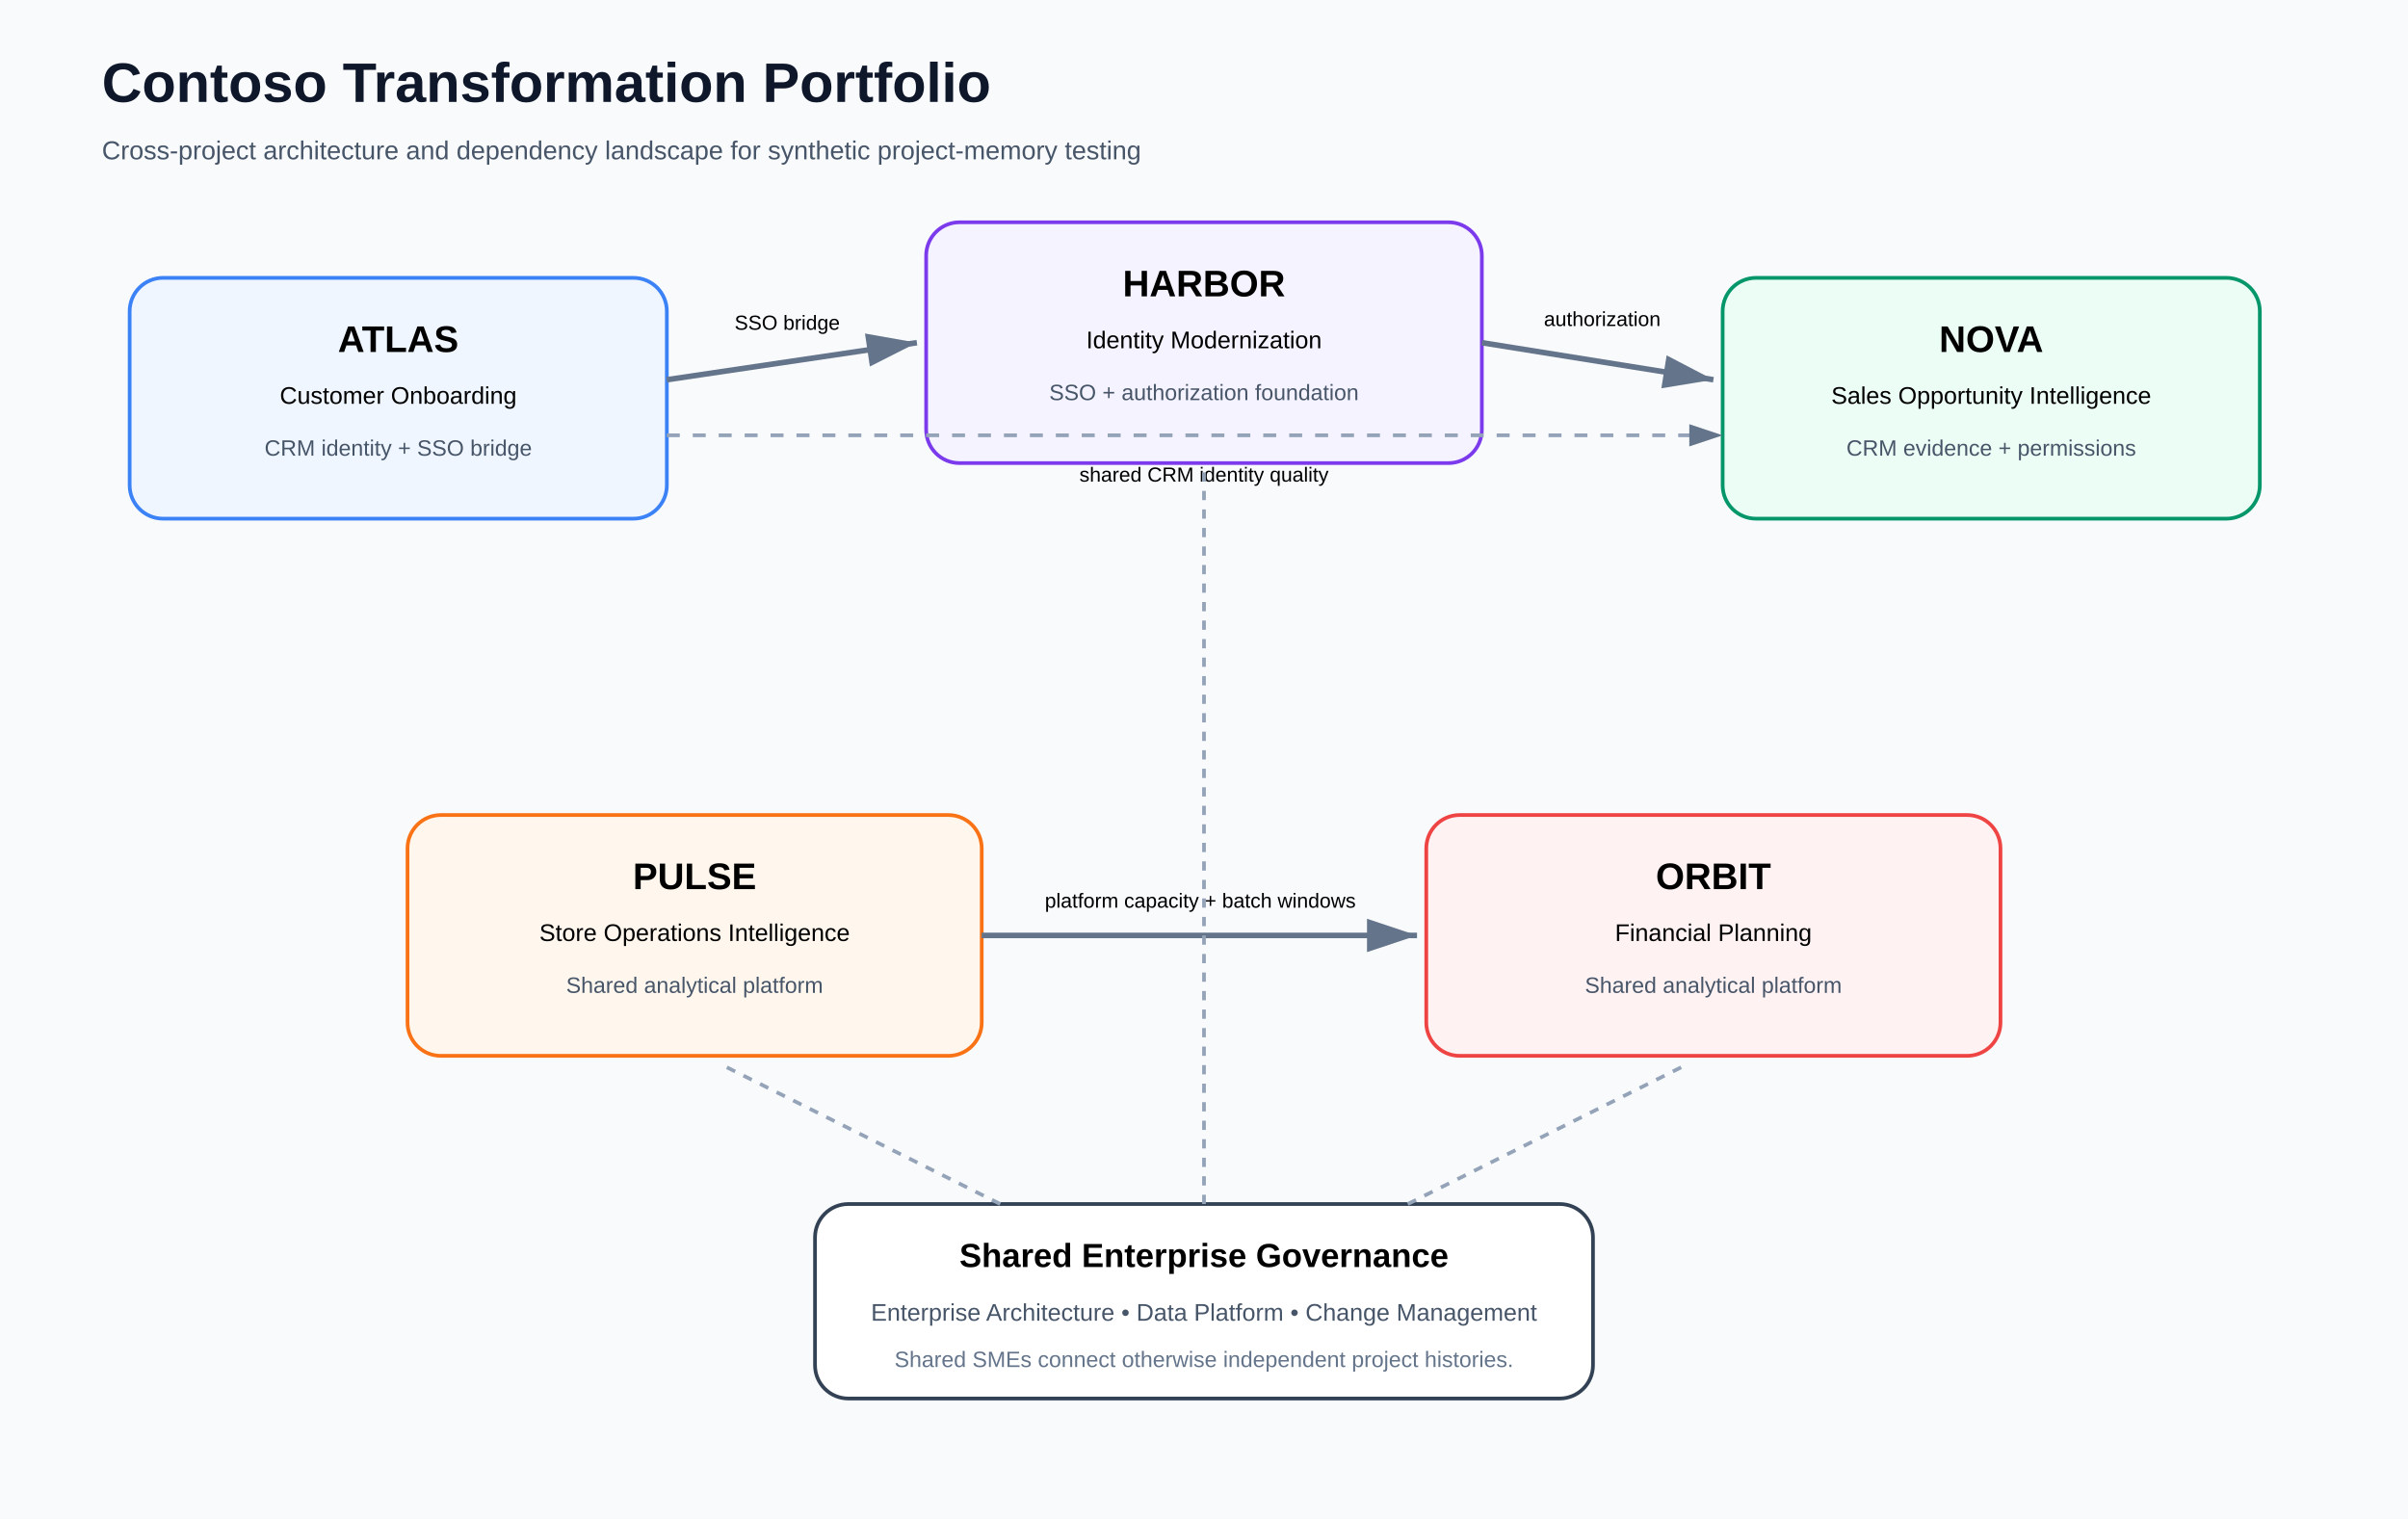
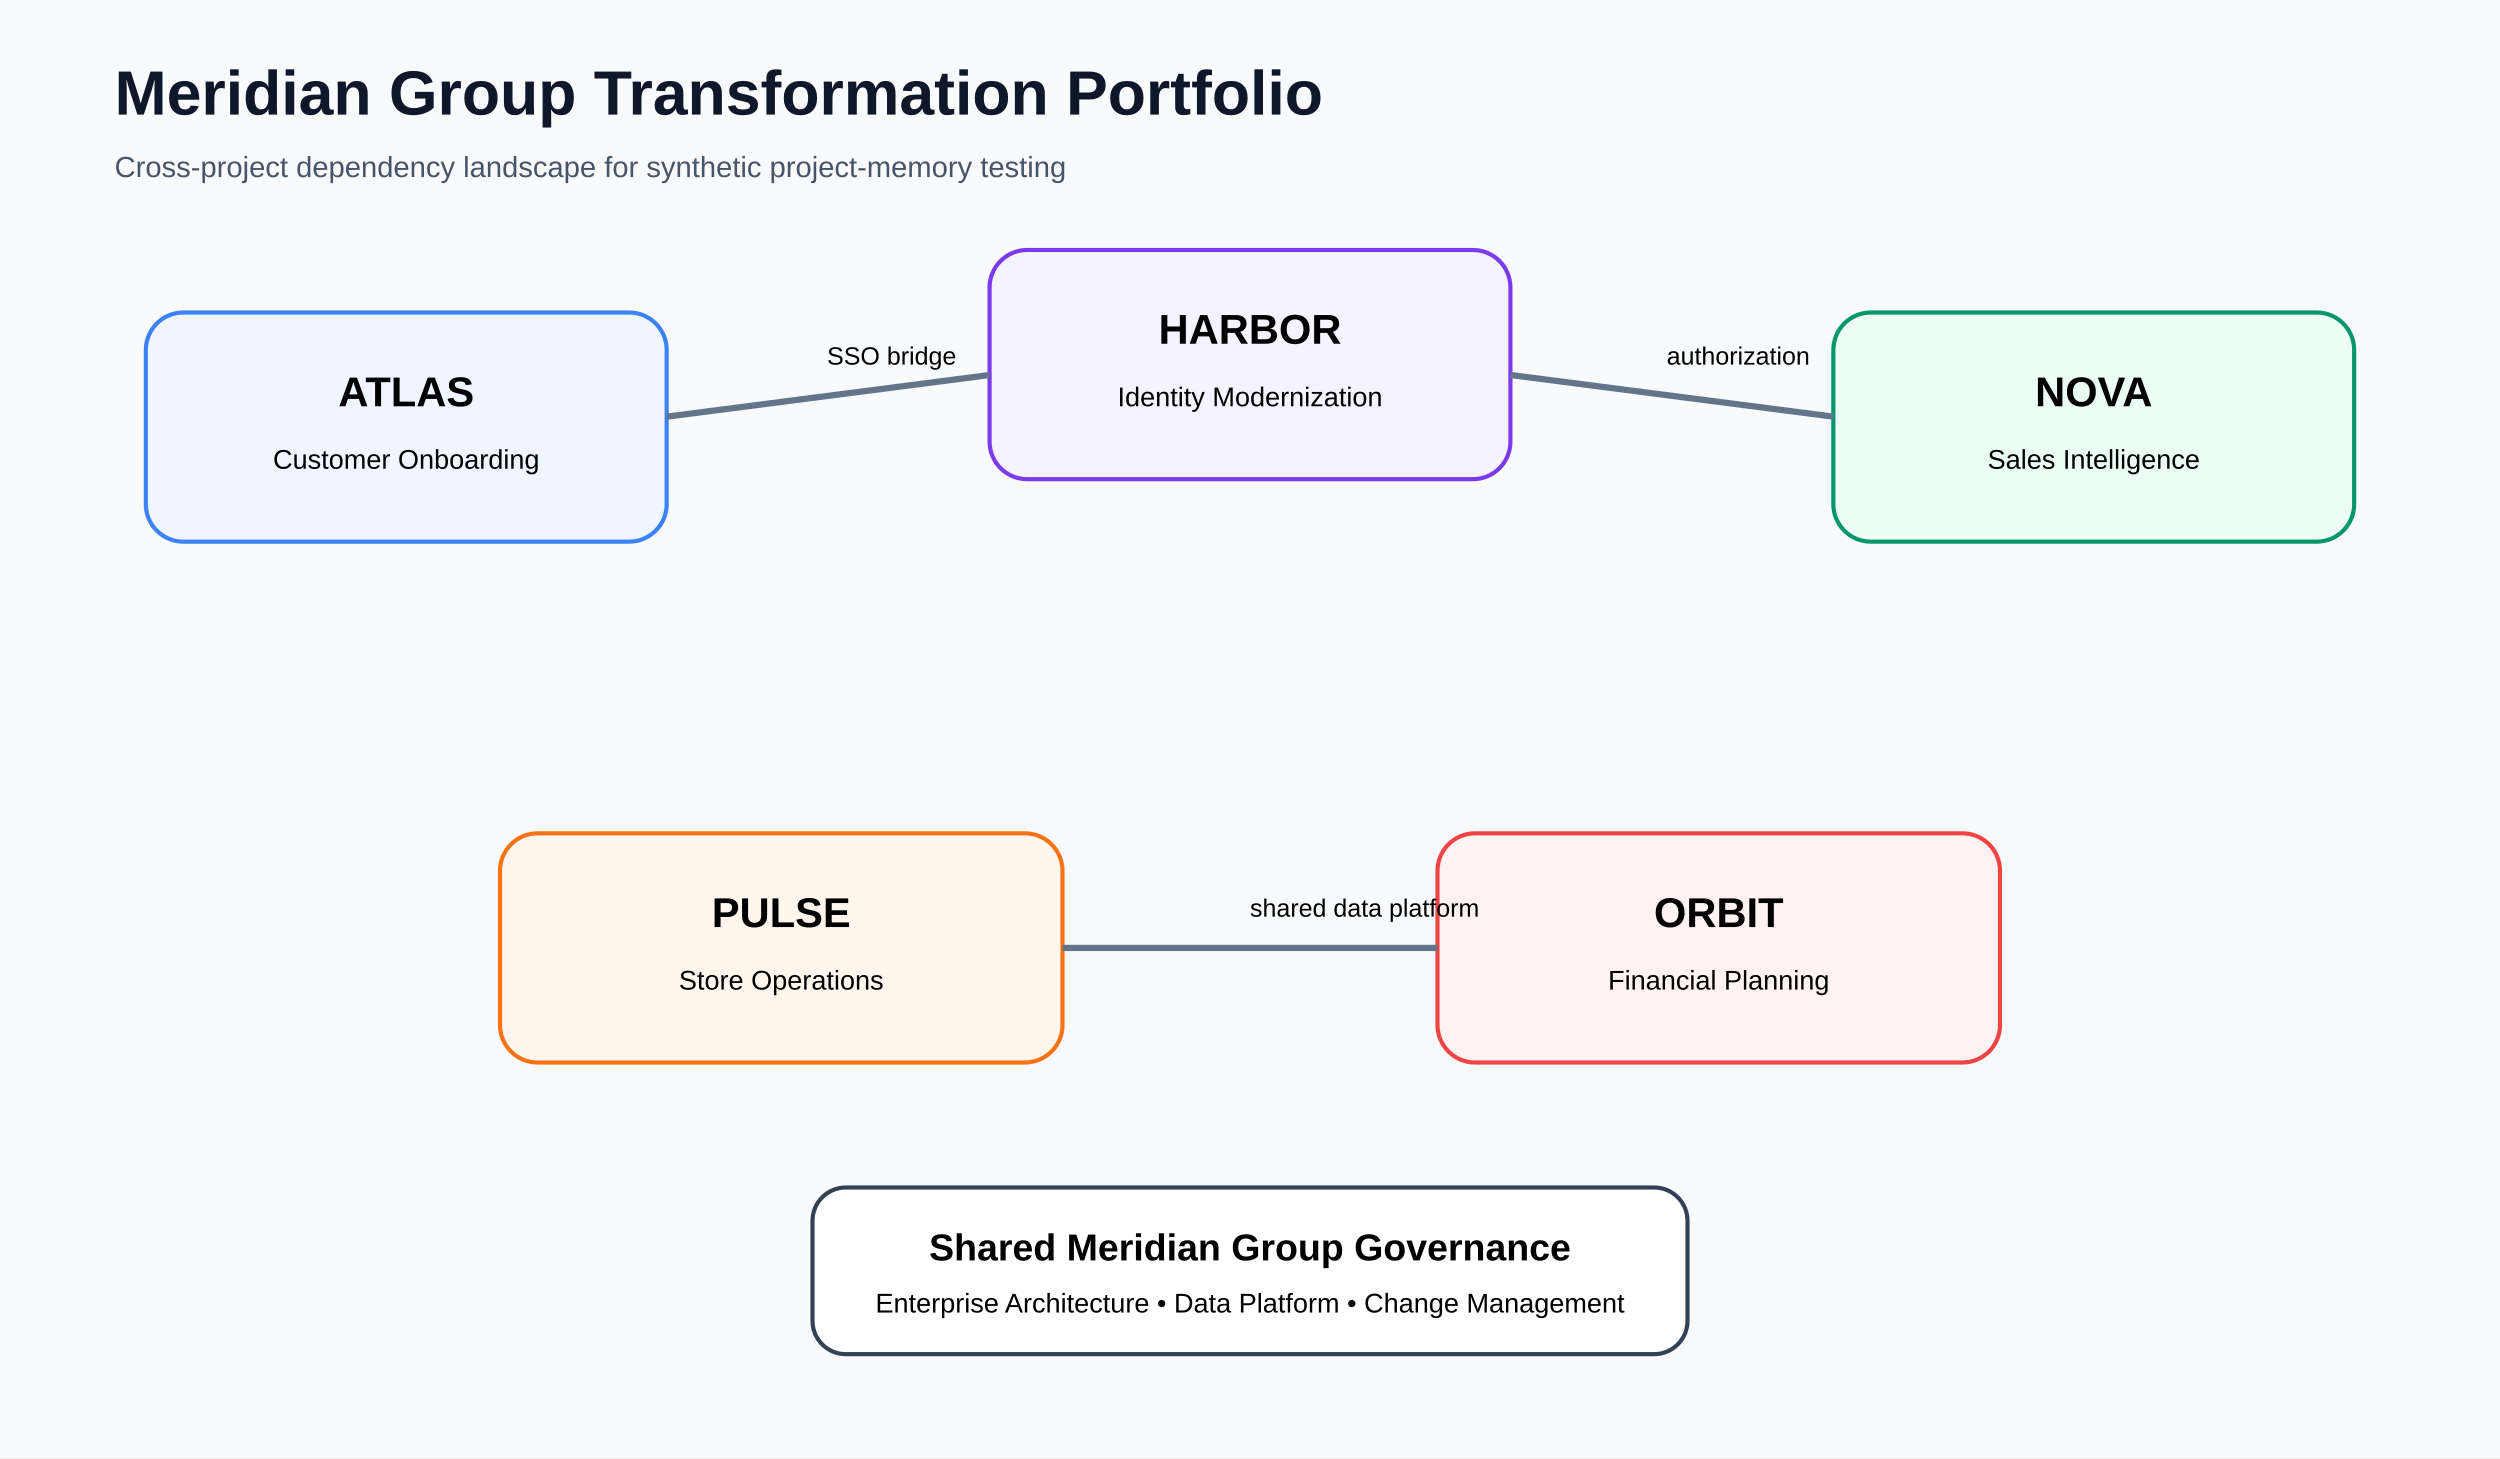
- <svg xmlns="http://www.w3.org/2000/svg" width="1300" height="820" viewBox="0 0 1300 820">
-   <defs>
-     <marker id="arrow" markerWidth="10" markerHeight="10" refX="9" refY="3" orient="auto">
-       <path d="M0,0 L0,6 L9,3 z" fill="#64748b" />
-     </marker>
-   </defs>
-   <rect width="1300" height="820" fill="#f8fafc" />
-   <text x="55" y="55" font-family="Arial" font-size="30" font-weight="700" fill="#0f172a">Contoso Transformation Portfolio</text>
-   <text x="55" y="86" font-family="Arial" font-size="14" fill="#475569">Cross-project architecture and dependency landscape for synthetic project-memory testing</text>
-   <rect x="70" y="150" width="290" height="130" rx="18" fill="#eff6ff" stroke="#3b82f6" stroke-width="2" />
-   <text x="215" y="190" text-anchor="middle" font-family="Arial" font-size="20" font-weight="700">ATLAS</text>
-   <text x="215" y="218" text-anchor="middle" font-family="Arial" font-size="13">Customer Onboarding</text>
-   <text x="215" y="246" text-anchor="middle" font-family="Arial" font-size="12" fill="#475569">CRM identity + SSO bridge</text>
-   <rect x="500" y="120" width="300" height="130" rx="18" fill="#f5f3ff" stroke="#7c3aed" stroke-width="2" />
-   <text x="650" y="160" text-anchor="middle" font-family="Arial" font-size="20" font-weight="700">HARBOR</text>
-   <text x="650" y="188" text-anchor="middle" font-family="Arial" font-size="13">Identity Modernization</text>
-   <text x="650" y="216" text-anchor="middle" font-family="Arial" font-size="12" fill="#475569">SSO + authorization foundation</text>
-   <rect x="930" y="150" width="290" height="130" rx="18" fill="#ecfdf5" stroke="#059669" stroke-width="2" />
-   <text x="1075" y="190" text-anchor="middle" font-family="Arial" font-size="20" font-weight="700">NOVA</text>
-   <text x="1075" y="218" text-anchor="middle" font-family="Arial" font-size="13">Sales Opportunity Intelligence</text>
-   <text x="1075" y="246" text-anchor="middle" font-family="Arial" font-size="12" fill="#475569">CRM evidence + permissions</text>
-   <rect x="220" y="440" width="310" height="130" rx="18" fill="#fff7ed" stroke="#f97316" stroke-width="2" />
-   <text x="375" y="480" text-anchor="middle" font-family="Arial" font-size="20" font-weight="700">PULSE</text>
-   <text x="375" y="508" text-anchor="middle" font-family="Arial" font-size="13">Store Operations Intelligence</text>
-   <text x="375" y="536" text-anchor="middle" font-family="Arial" font-size="12" fill="#475569">Shared analytical platform</text>
-   <rect x="770" y="440" width="310" height="130" rx="18" fill="#fef2f2" stroke="#ef4444" stroke-width="2" />
-   <text x="925" y="480" text-anchor="middle" font-family="Arial" font-size="20" font-weight="700">ORBIT</text>
-   <text x="925" y="508" text-anchor="middle" font-family="Arial" font-size="13">Financial Planning</text>
-   <text x="925" y="536" text-anchor="middle" font-family="Arial" font-size="12" fill="#475569">Shared analytical platform</text>
-   <line x1="360" y1="205" x2="495" y2="185" stroke="#64748b" stroke-width="3" marker-end="url(#arrow)" />
-   <text x="425" y="178" text-anchor="middle" font-family="Arial" font-size="11">SSO bridge</text>
-   <line x1="800" y1="185" x2="925" y2="205" stroke="#64748b" stroke-width="3" marker-end="url(#arrow)" />
-   <text x="865" y="176" text-anchor="middle" font-family="Arial" font-size="11">authorization</text>
-   <line x1="360" y1="235" x2="930" y2="235" stroke="#94a3b8" stroke-width="2" stroke-dasharray="7 7" marker-end="url(#arrow)" />
-   <text x="650" y="260" text-anchor="middle" font-family="Arial" font-size="11">shared CRM identity quality</text>
-   <line x1="530" y1="505" x2="765" y2="505" stroke="#64748b" stroke-width="3" marker-end="url(#arrow)" />
-   <text x="648" y="490" text-anchor="middle" font-family="Arial" font-size="11">platform capacity + batch windows</text>
-   <rect x="440" y="650" width="420" height="105" rx="18" fill="#ffffff" stroke="#334155" stroke-width="2" />
-   <text x="650" y="684" text-anchor="middle" font-family="Arial" font-size="18" font-weight="700">Shared Enterprise Governance</text>
-   <text x="650" y="713" text-anchor="middle" font-family="Arial" font-size="13" fill="#475569">Enterprise Architecture • Data Platform • Change Management</text>
-   <text x="650" y="738" text-anchor="middle" font-family="Arial" font-size="12" fill="#64748b">Shared SMEs connect otherwise independent project histories.</text>
-   <line x1="650" y1="650" x2="650" y2="255" stroke="#94a3b8" stroke-width="2" stroke-dasharray="5 5" />
-   <line x1="540" y1="650" x2="390" y2="575" stroke="#94a3b8" stroke-width="2" stroke-dasharray="5 5" />
-   <line x1="760" y1="650" x2="910" y2="575" stroke="#94a3b8" stroke-width="2" stroke-dasharray="5 5" />
+ <svg xmlns="http://www.w3.org/2000/svg" width="1200" height="700" viewBox="0 0 1200 700">
+   <rect width="1200" height="700" fill="#f8fafc" />
+   <text x="55" y="55" font-family="Arial" font-size="30" font-weight="700" fill="#0f172a">Meridian Group Transformation Portfolio</text>
+   <text x="55" y="85" font-family="Arial" font-size="14" fill="#475569">Cross-project dependency landscape for synthetic project-memory testing</text>
+   <g font-family="Arial" text-anchor="middle">
+     <rect x="70" y="150" width="250" height="110" rx="18" fill="#eff6ff" stroke="#3b82f6" stroke-width="2" />
+     <text x="195" y="195" font-size="20" font-weight="700">ATLAS</text>
+     <text x="195" y="225" font-size="13">Customer Onboarding</text>
+     <rect x="475" y="120" width="250" height="110" rx="18" fill="#f5f3ff" stroke="#7c3aed" stroke-width="2" />
+     <text x="600" y="165" font-size="20" font-weight="700">HARBOR</text>
+     <text x="600" y="195" font-size="13">Identity Modernization</text>
+     <rect x="880" y="150" width="250" height="110" rx="18" fill="#ecfdf5" stroke="#059669" stroke-width="2" />
+     <text x="1005" y="195" font-size="20" font-weight="700">NOVA</text>
+     <text x="1005" y="225" font-size="13">Sales Intelligence</text>
+     <rect x="240" y="400" width="270" height="110" rx="18" fill="#fff7ed" stroke="#f97316" stroke-width="2" />
+     <text x="375" y="445" font-size="20" font-weight="700">PULSE</text>
+     <text x="375" y="475" font-size="13">Store Operations</text>
+     <rect x="690" y="400" width="270" height="110" rx="18" fill="#fef2f2" stroke="#ef4444" stroke-width="2" />
+     <text x="825" y="445" font-size="20" font-weight="700">ORBIT</text>
+     <text x="825" y="475" font-size="13">Financial Planning</text>
+   </g>
+   <g stroke="#64748b" stroke-width="3" fill="none">
+     <path d="M320 200 L475 180" />
+     <path d="M725 180 L880 200" />
+     <path d="M510 455 L690 455" />
+   </g>
+   <text x="397" y="175" font-family="Arial" font-size="12">SSO bridge</text>
+   <text x="800" y="175" font-family="Arial" font-size="12">authorization</text>
+   <text x="600" y="440" font-family="Arial" font-size="12">shared data platform</text>
+   <rect x="390" y="570" width="420" height="80" rx="16" fill="white" stroke="#334155" stroke-width="2" />
+   <text x="600" y="605" text-anchor="middle" font-family="Arial" font-size="18" font-weight="700">Shared Meridian Group Governance</text>
+   <text x="600" y="630" text-anchor="middle" font-family="Arial" font-size="13">Enterprise Architecture • Data Platform • Change Management</text>
</svg>
